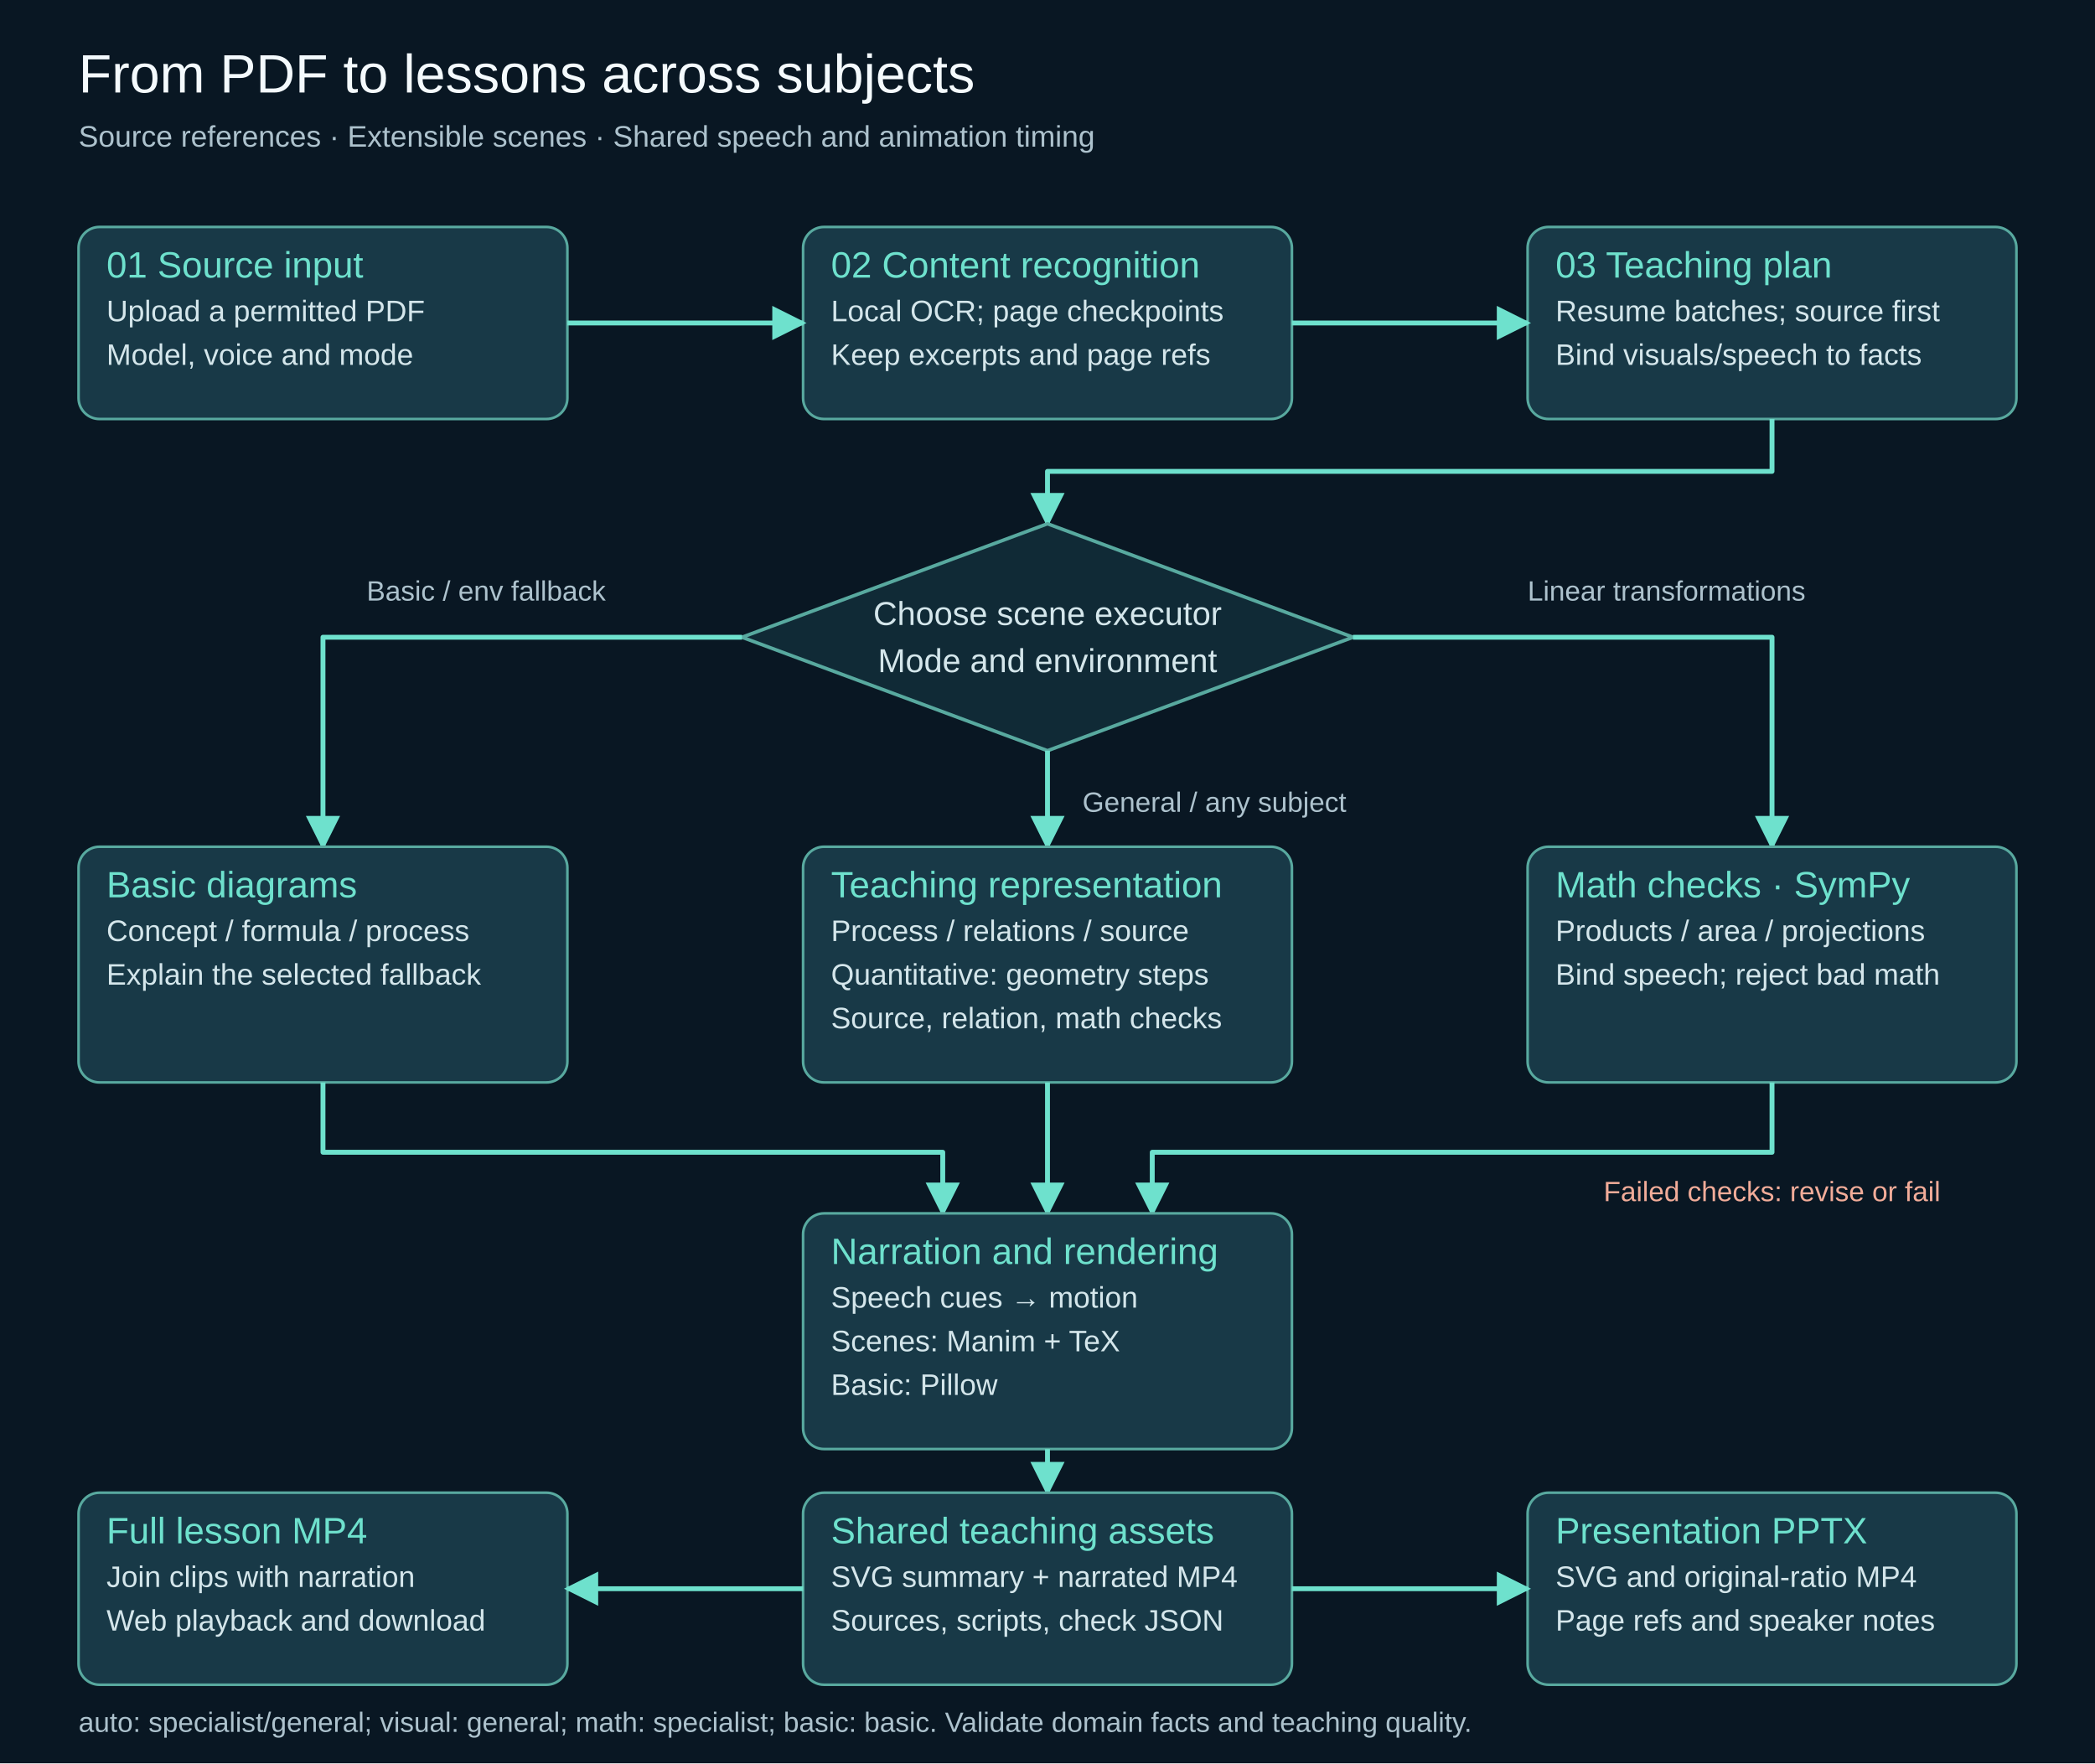
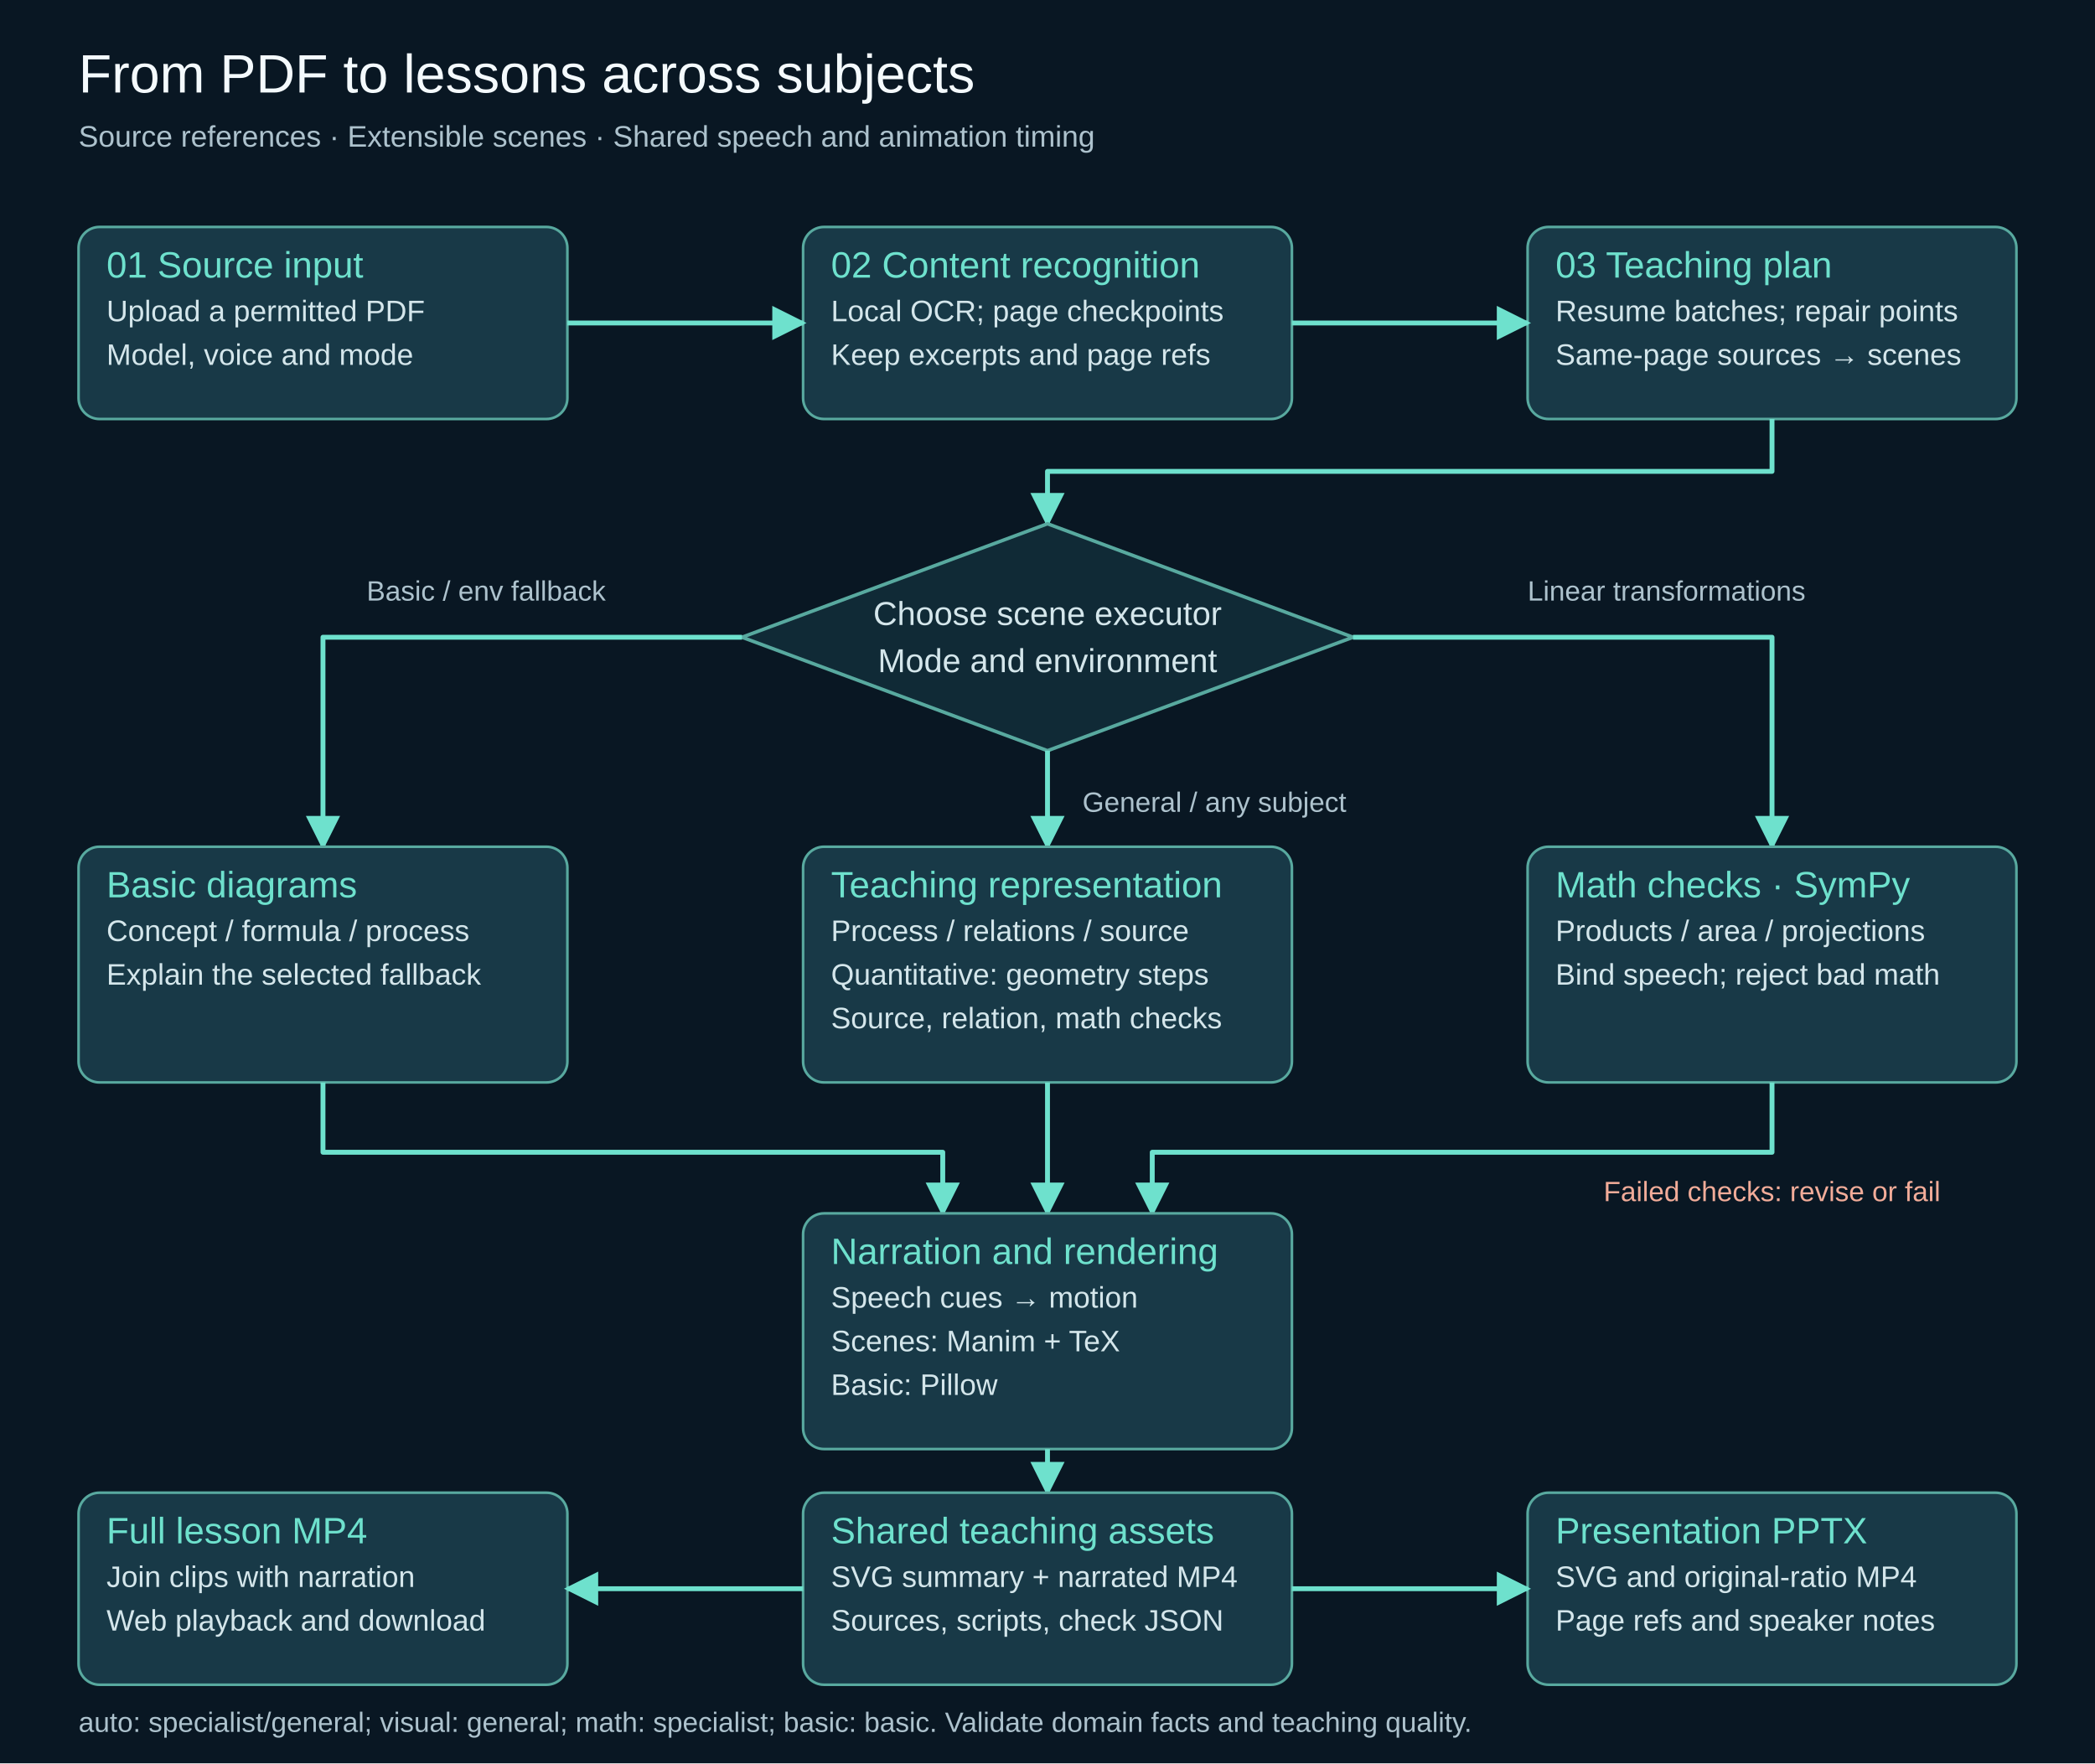
<svg xmlns="http://www.w3.org/2000/svg" width="1200" height="1010" viewBox="0 0 1200 1010" role="img" aria-labelledby="title desc">
  <defs>
    <marker id="arrow" viewBox="0 0 10 10" refX="9" refY="5" markerWidth="7" markerHeight="7" orient="auto">
      <path d="M 0 0 L 10 5 L 0 10 Z" fill="#6EE1CD" />
    </marker>
  </defs>
  <rect width="1200" height="1010" fill="#091723" />
  <text x="45" y="53" fill="#F4FAFD" font-family="Microsoft YaHei,Arial,sans-serif" font-size="31" text-anchor="start">From PDF to lessons across subjects</text>
  <text x="45" y="84" fill="#ADC2CD" font-family="Microsoft YaHei,Arial,sans-serif" font-size="17" text-anchor="start">Source references · Extensible scenes · Shared speech and animation timing</text>
  <rect x="45" y="130" width="280" height="110" rx="12" fill="#183947" stroke="#58A99F" stroke-width="1.5" />
  <text x="61" y="159" fill="#6EE1CD" font-family="Microsoft YaHei,Arial,sans-serif" font-size="21" text-anchor="start">01 Source input</text>
  <text x="61" y="184" fill="#D4E6EB" font-family="Microsoft YaHei,Arial,sans-serif" font-size="17" text-anchor="start">Upload a permitted PDF</text>
  <text x="61" y="209" fill="#D4E6EB" font-family="Microsoft YaHei,Arial,sans-serif" font-size="17" text-anchor="start">Model, voice and mode</text>
  <rect x="460" y="130" width="280" height="110" rx="12" fill="#183947" stroke="#58A99F" stroke-width="1.5" />
  <text x="476" y="159" fill="#6EE1CD" font-family="Microsoft YaHei,Arial,sans-serif" font-size="21" text-anchor="start">02 Content recognition</text>
  <text x="476" y="184" fill="#D4E6EB" font-family="Microsoft YaHei,Arial,sans-serif" font-size="17" text-anchor="start">Local OCR; page checkpoints</text>
  <text x="476" y="209" fill="#D4E6EB" font-family="Microsoft YaHei,Arial,sans-serif" font-size="17" text-anchor="start">Keep excerpts and page refs</text>
  <rect x="875" y="130" width="280" height="110" rx="12" fill="#183947" stroke="#58A99F" stroke-width="1.5" />
  <text x="891" y="159" fill="#6EE1CD" font-family="Microsoft YaHei,Arial,sans-serif" font-size="21" text-anchor="start">03 Teaching plan</text>
-   <text x="891" y="184" fill="#D4E6EB" font-family="Microsoft YaHei,Arial,sans-serif" font-size="17" text-anchor="start">Resume batches; source first</text>
-   <text x="891" y="209" fill="#D4E6EB" font-family="Microsoft YaHei,Arial,sans-serif" font-size="17" text-anchor="start">Bind visuals/speech to facts</text>
+   <text x="891" y="184" fill="#D4E6EB" font-family="Microsoft YaHei,Arial,sans-serif" font-size="17" text-anchor="start">Resume batches; repair points</text>
+   <text x="891" y="209" fill="#D4E6EB" font-family="Microsoft YaHei,Arial,sans-serif" font-size="17" text-anchor="start">Same-page sources → scenes</text>
  <path d="M 325 185 H 460" fill="none" stroke="#6EE1CD" stroke-width="2.8" stroke-linejoin="round" marker-end="url(#arrow)" />
  <path d="M 740 185 H 875" fill="none" stroke="#6EE1CD" stroke-width="2.8" stroke-linejoin="round" marker-end="url(#arrow)" />
  <path d="M 1015 240 V 270 H 600 V 300" fill="none" stroke="#6EE1CD" stroke-width="2.8" stroke-linejoin="round" marker-end="url(#arrow)" />
  <path d="M 600 300 L 775 365 L 600 430 L 425 365 Z" fill="#102A36" stroke="#58A99F" stroke-width="2" />
  <text x="600" y="358" fill="#D4E6EB" font-family="Microsoft YaHei,Arial,sans-serif" font-size="19" text-anchor="middle">Choose scene executor</text>
  <text x="600" y="385" fill="#D4E6EB" font-family="Microsoft YaHei,Arial,sans-serif" font-size="19" text-anchor="middle">Mode and environment</text>
  <path d="M 425 365 H 185 V 485" fill="none" stroke="#6EE1CD" stroke-width="2.8" stroke-linejoin="round" marker-end="url(#arrow)" />
  <text x="210" y="344" fill="#ADC2CD" font-family="Microsoft YaHei,Arial,sans-serif" font-size="16" text-anchor="start">Basic / env fallback</text>
  <path d="M 775 365 H 1015 V 485" fill="none" stroke="#6EE1CD" stroke-width="2.8" stroke-linejoin="round" marker-end="url(#arrow)" />
  <text x="875" y="344" fill="#ADC2CD" font-family="Microsoft YaHei,Arial,sans-serif" font-size="16" text-anchor="start">Linear transformations</text>
  <path d="M 600 430 V 485" fill="none" stroke="#6EE1CD" stroke-width="2.8" stroke-linejoin="round" marker-end="url(#arrow)" />
  <text x="620" y="465" fill="#ADC2CD" font-family="Microsoft YaHei,Arial,sans-serif" font-size="16" text-anchor="start">General / any subject</text>
  <rect x="45" y="485" width="280" height="135" rx="12" fill="#183947" stroke="#58A99F" stroke-width="1.5" />
  <text x="61" y="514" fill="#6EE1CD" font-family="Microsoft YaHei,Arial,sans-serif" font-size="21" text-anchor="start">Basic diagrams</text>
  <text x="61" y="539" fill="#D4E6EB" font-family="Microsoft YaHei,Arial,sans-serif" font-size="17" text-anchor="start">Concept / formula / process</text>
  <text x="61" y="564" fill="#D4E6EB" font-family="Microsoft YaHei,Arial,sans-serif" font-size="17" text-anchor="start">Explain the selected fallback</text>
  <rect x="875" y="485" width="280" height="135" rx="12" fill="#183947" stroke="#58A99F" stroke-width="1.5" />
  <text x="891" y="514" fill="#6EE1CD" font-family="Microsoft YaHei,Arial,sans-serif" font-size="21" text-anchor="start">Math checks · SymPy</text>
  <text x="891" y="539" fill="#D4E6EB" font-family="Microsoft YaHei,Arial,sans-serif" font-size="17" text-anchor="start">Products / area / projections</text>
  <text x="891" y="564" fill="#D4E6EB" font-family="Microsoft YaHei,Arial,sans-serif" font-size="17" text-anchor="start">Bind speech; reject bad math</text>
  <rect x="460" y="485" width="280" height="135" rx="12" fill="#183947" stroke="#58A99F" stroke-width="1.5" />
  <text x="476" y="514" fill="#6EE1CD" font-family="Microsoft YaHei,Arial,sans-serif" font-size="21" text-anchor="start">Teaching representation</text>
  <text x="476" y="539" fill="#D4E6EB" font-family="Microsoft YaHei,Arial,sans-serif" font-size="17" text-anchor="start">Process / relations / source</text>
  <text x="476" y="564" fill="#D4E6EB" font-family="Microsoft YaHei,Arial,sans-serif" font-size="17" text-anchor="start">Quantitative: geometry steps</text>
  <text x="476" y="589" fill="#D4E6EB" font-family="Microsoft YaHei,Arial,sans-serif" font-size="17" text-anchor="start">Source, relation, math checks</text>
  <path d="M 185 620 V 660 H 540 V 695" fill="none" stroke="#6EE1CD" stroke-width="2.8" stroke-linejoin="round" marker-end="url(#arrow)" />
  <path d="M 1015 620 V 660 H 660 V 695" fill="none" stroke="#6EE1CD" stroke-width="2.8" stroke-linejoin="round" marker-end="url(#arrow)" />
  <path d="M 600 620 V 695" fill="none" stroke="#6EE1CD" stroke-width="2.8" stroke-linejoin="round" marker-end="url(#arrow)" />
  <rect x="460" y="695" width="280" height="135" rx="12" fill="#183947" stroke="#58A99F" stroke-width="1.5" />
  <text x="476" y="724" fill="#6EE1CD" font-family="Microsoft YaHei,Arial,sans-serif" font-size="21" text-anchor="start">Narration and rendering</text>
  <text x="476" y="749" fill="#D4E6EB" font-family="Microsoft YaHei,Arial,sans-serif" font-size="17" text-anchor="start">Speech cues → motion</text>
  <text x="476" y="774" fill="#D4E6EB" font-family="Microsoft YaHei,Arial,sans-serif" font-size="17" text-anchor="start">Scenes: Manim + TeX</text>
  <text x="476" y="799" fill="#D4E6EB" font-family="Microsoft YaHei,Arial,sans-serif" font-size="17" text-anchor="start">Basic: Pillow</text>
  <text x="1015" y="688" fill="#F2AC99" font-family="Microsoft YaHei,Arial,sans-serif" font-size="16" text-anchor="middle">Failed checks: revise or fail</text>
  <path d="M 600 830 V 855" fill="none" stroke="#6EE1CD" stroke-width="2.8" stroke-linejoin="round" marker-end="url(#arrow)" />
  <rect x="460" y="855" width="280" height="110" rx="12" fill="#183947" stroke="#58A99F" stroke-width="1.5" />
  <text x="476" y="884" fill="#6EE1CD" font-family="Microsoft YaHei,Arial,sans-serif" font-size="21" text-anchor="start">Shared teaching assets</text>
  <text x="476" y="909" fill="#D4E6EB" font-family="Microsoft YaHei,Arial,sans-serif" font-size="17" text-anchor="start">SVG summary + narrated MP4</text>
  <text x="476" y="934" fill="#D4E6EB" font-family="Microsoft YaHei,Arial,sans-serif" font-size="17" text-anchor="start">Sources, scripts, check JSON</text>
  <rect x="45" y="855" width="280" height="110" rx="12" fill="#183947" stroke="#58A99F" stroke-width="1.5" />
  <text x="61" y="884" fill="#6EE1CD" font-family="Microsoft YaHei,Arial,sans-serif" font-size="21" text-anchor="start">Full lesson MP4</text>
  <text x="61" y="909" fill="#D4E6EB" font-family="Microsoft YaHei,Arial,sans-serif" font-size="17" text-anchor="start">Join clips with narration</text>
  <text x="61" y="934" fill="#D4E6EB" font-family="Microsoft YaHei,Arial,sans-serif" font-size="17" text-anchor="start">Web playback and download</text>
  <rect x="875" y="855" width="280" height="110" rx="12" fill="#183947" stroke="#58A99F" stroke-width="1.5" />
  <text x="891" y="884" fill="#6EE1CD" font-family="Microsoft YaHei,Arial,sans-serif" font-size="21" text-anchor="start">Presentation PPTX</text>
  <text x="891" y="909" fill="#D4E6EB" font-family="Microsoft YaHei,Arial,sans-serif" font-size="17" text-anchor="start">SVG and original-ratio MP4</text>
  <text x="891" y="934" fill="#D4E6EB" font-family="Microsoft YaHei,Arial,sans-serif" font-size="17" text-anchor="start">Page refs and speaker notes</text>
  <path d="M 460 910 H 325" fill="none" stroke="#6EE1CD" stroke-width="2.8" stroke-linejoin="round" marker-end="url(#arrow)" />
  <path d="M 740 910 H 875" fill="none" stroke="#6EE1CD" stroke-width="2.8" stroke-linejoin="round" marker-end="url(#arrow)" />
  <text x="45" y="992" fill="#ADC2CD" font-family="Microsoft YaHei,Arial,sans-serif" font-size="16" text-anchor="start">auto: specialist/general; visual: general; math: specialist; basic: basic. Validate domain facts and teaching quality.</text>
</svg>
